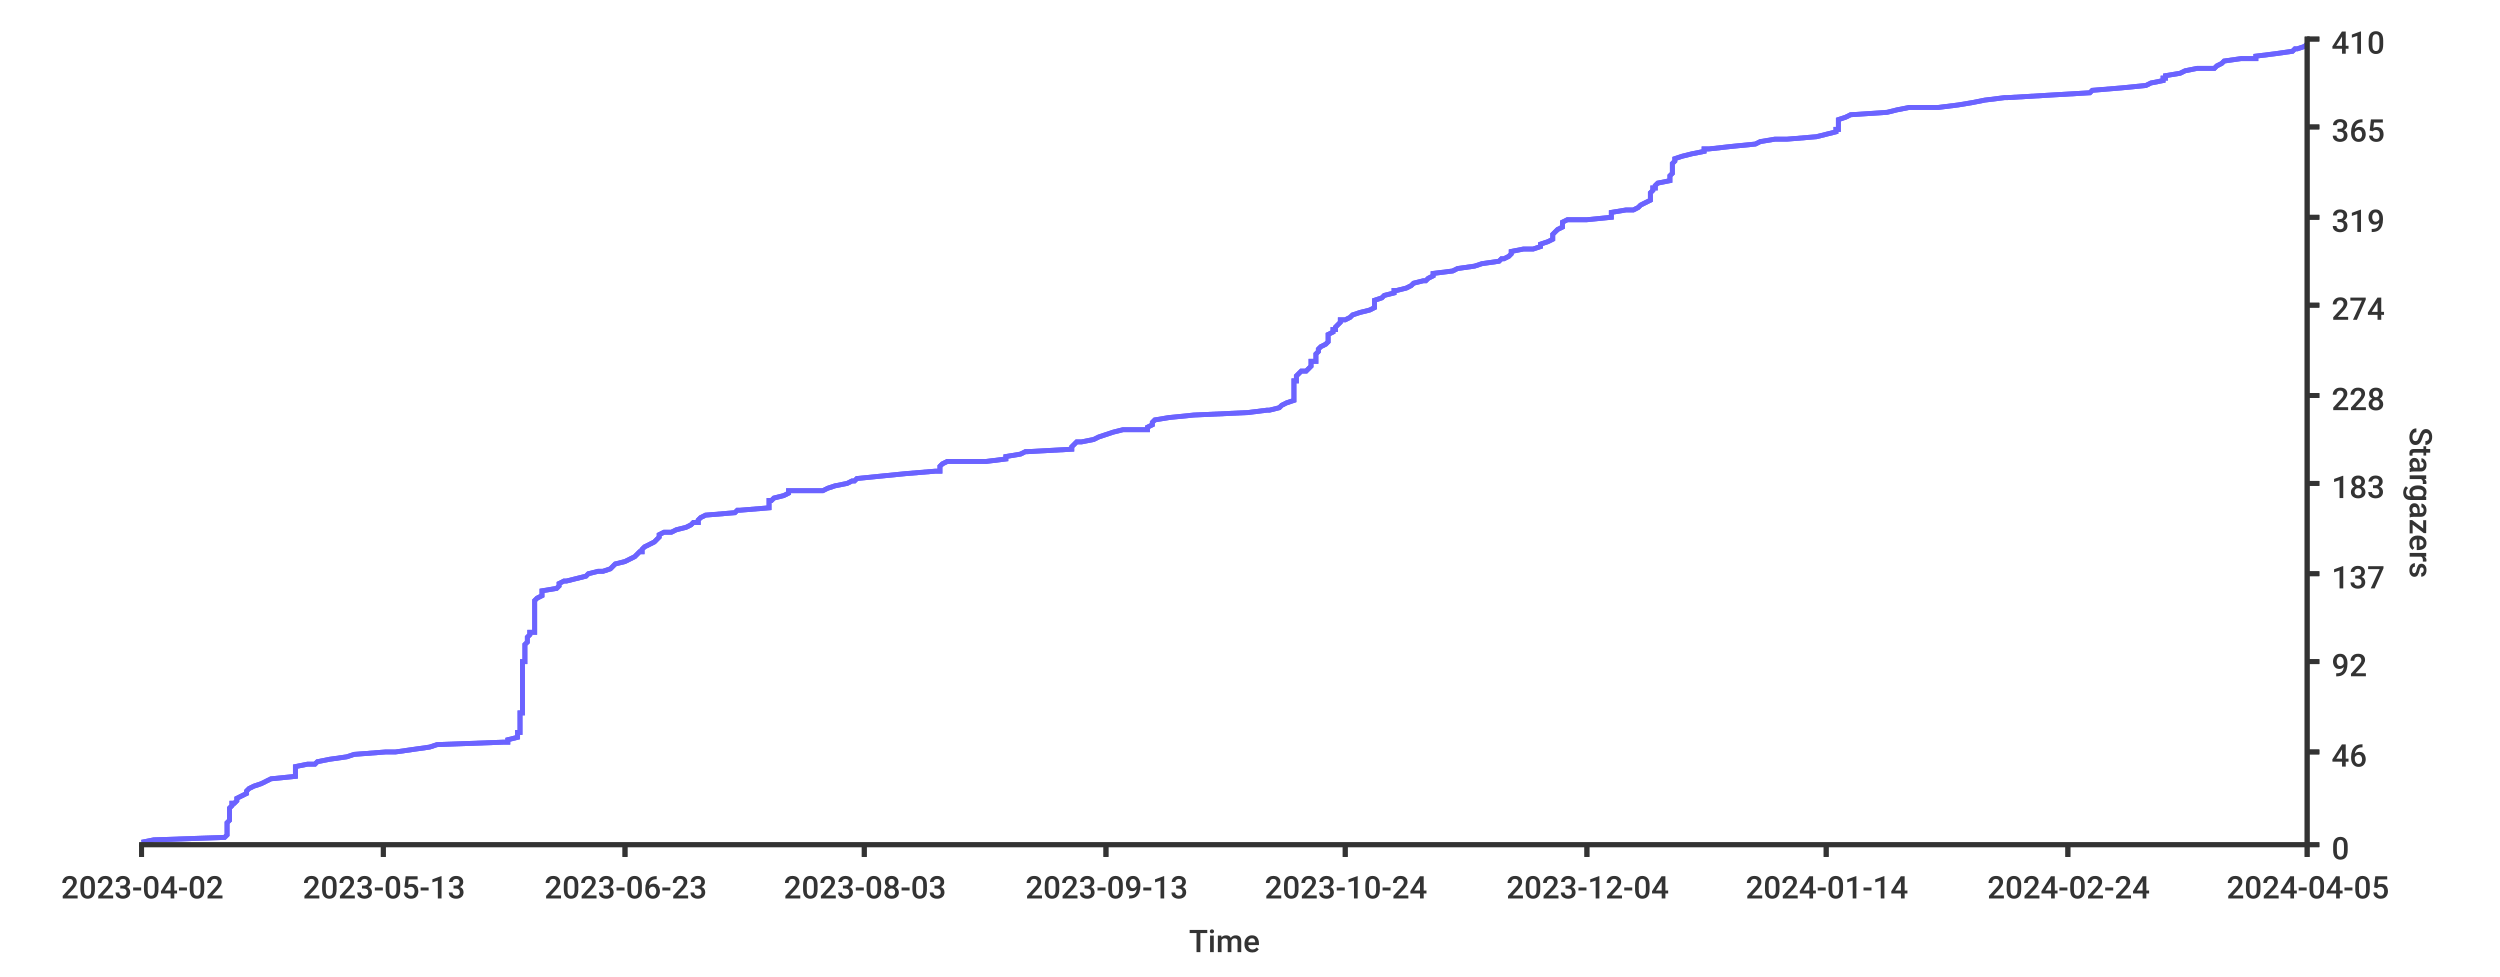
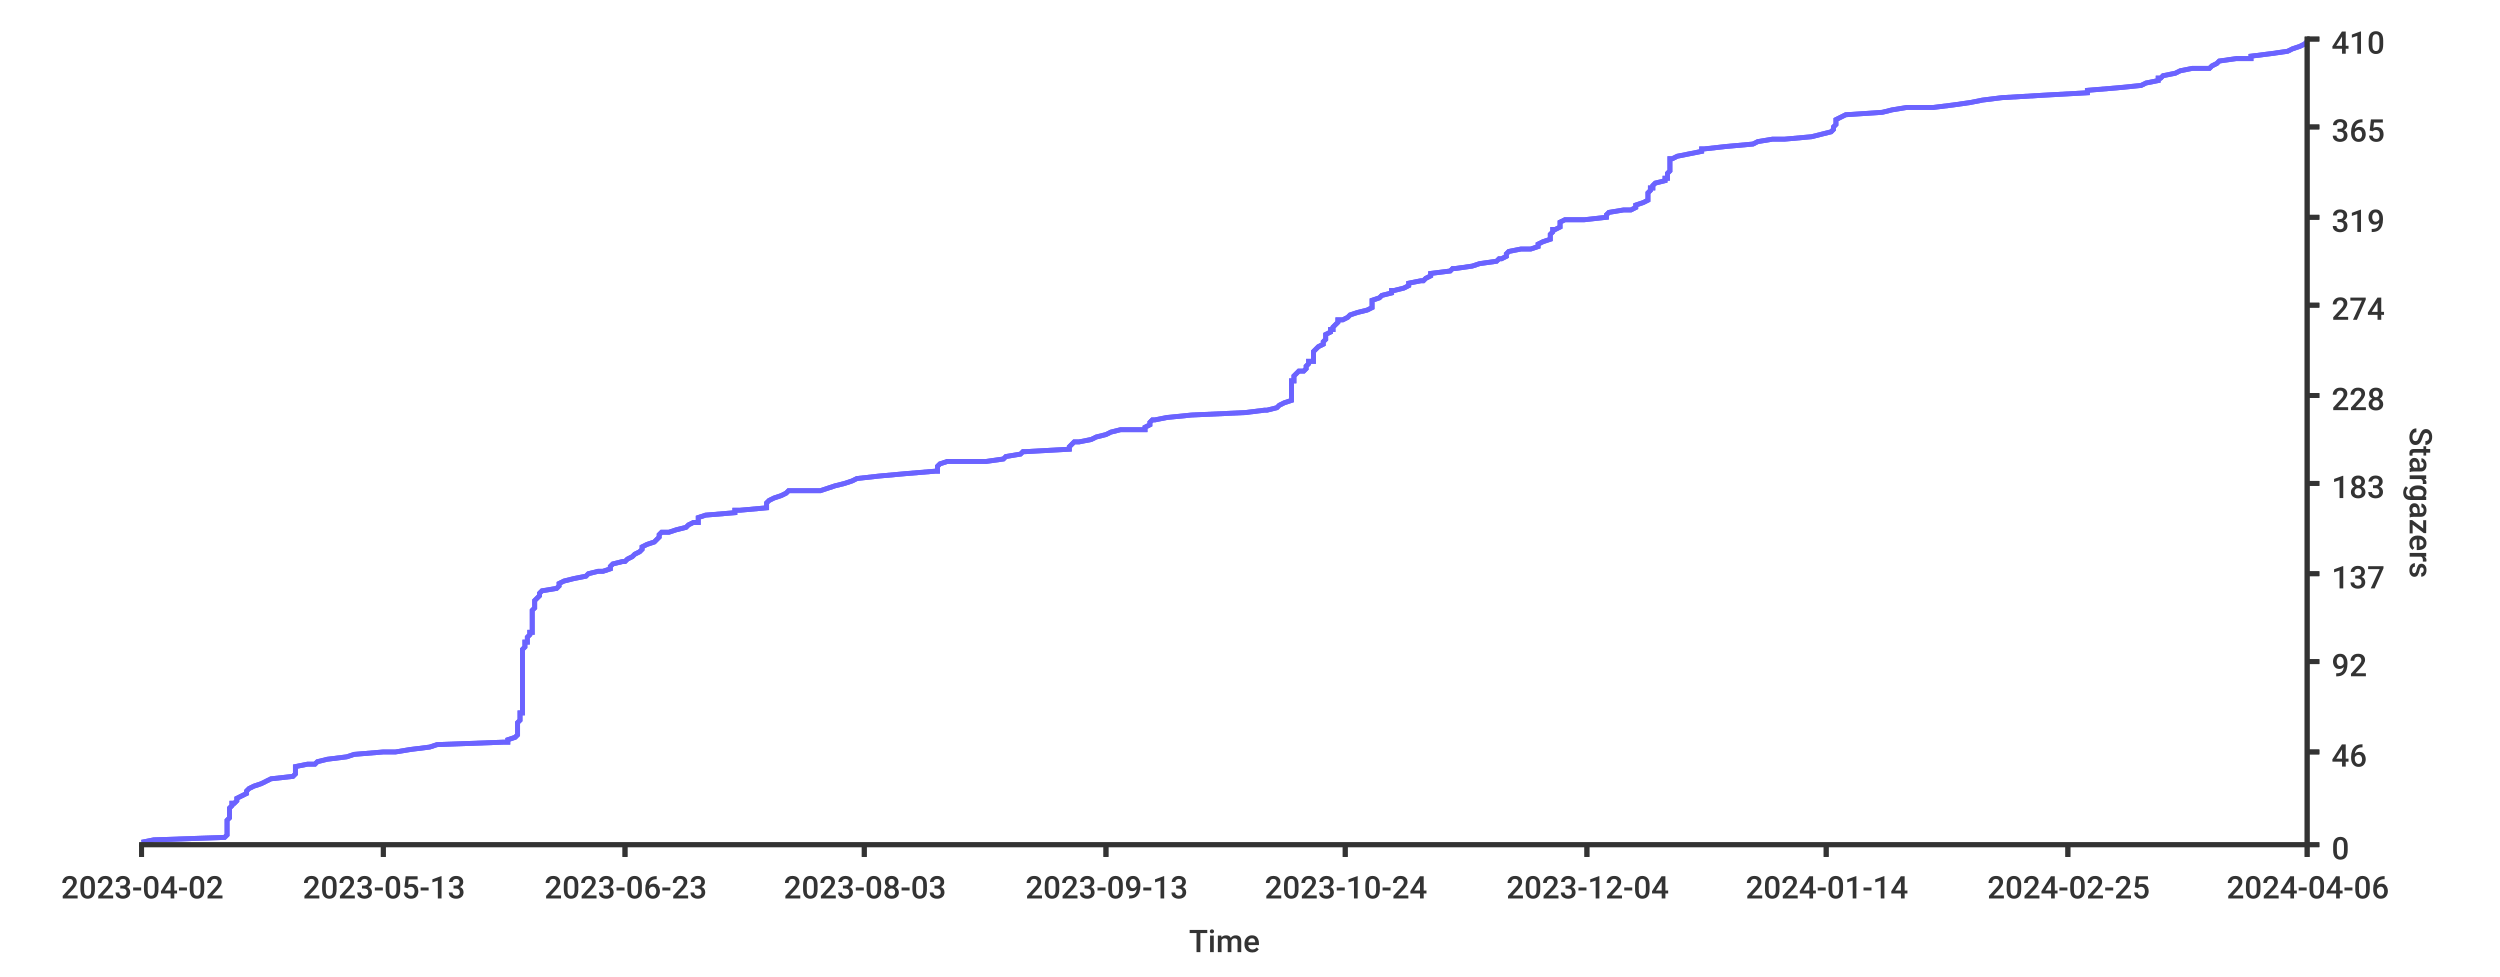
<svg xmlns="http://www.w3.org/2000/svg" width="1024px" height="400px">
  <style type="text/css">
path { fill: none; stroke: rgb(51,51,51); }
path.series { stroke: #6b63ff; }
rect.background { fill: rgb(255,255,255); stroke: none; }

text {
	stroke-width: 0;
	stroke: none;
	fill: rgba(51,51,51,1.0);
	font-size: 12.8px;
	font-family: 'Roboto Medium', sans-serif;
}
</style>
+   <rect y="0" width="1024px" height="400px" class="background" rx="8" x="0" />
  <rect rx="8" x="0" y="0" width="1024px" height="400px" class="background" />
-   <rect x="0" y="0" width="1024px" height="400px" class="background" rx="8" />
-   <path stroke-width="2" class="series" d="M 58 345 L 63 344 L 92 343 L 93 342 L 93 341 L 93 341 L 93 340 L 93 339 L 93 338 L 93 337 L 93 337 L 94 336 L 94 335 L 94 334 L 94 333 L 94 333 L 94 332 L 94 331 L 95 330 L 95 329 L 96 329 L 97 328 L 97 327 L 99 326 L 101 325 L 101 325 L 101 324 L 102 323 L 104 322 L 107 321 L 107 321 L 109 320 L 111 319 L 121 318 L 121 317 L 121 317 L 121 316 L 121 315 L 121 314 L 126 313 L 129 313 L 130 312 L 135 311 L 142 310 L 145 309 L 158 308 L 162 308 L 169 307 L 176 306 L 179 305 L 206 304 L 208 304 L 208 303 L 212 302 L 212 301 L 212 300 L 213 300 L 213 299 L 213 298 L 213 297 L 213 296 L 213 296 L 213 295 L 213 294 L 213 293 L 213 292 L 214 292 L 214 291 L 214 290 L 214 289 L 214 288 L 214 288 L 214 287 L 214 286 L 214 285 L 214 284 L 214 284 L 214 283 L 214 282 L 214 281 L 214 280 L 214 280 L 214 279 L 214 278 L 214 277 L 214 276 L 214 275 L 214 275 L 214 274 L 214 273 L 214 272 L 214 271 L 215 271 L 215 270 L 215 269 L 215 268 L 215 267 L 215 267 L 215 266 L 215 265 L 215 264 L 216 263 L 216 263 L 216 262 L 216 261 L 217 260 L 217 259 L 219 259 L 219 258 L 219 257 L 219 256 L 219 255 L 219 255 L 219 254 L 219 253 L 219 252 L 219 251 L 219 251 L 219 250 L 219 249 L 219 248 L 219 247 L 219 247 L 219 246 L 220 245 L 222 244 L 222 243 L 222 242 L 222 242 L 228 241 L 229 240 L 229 239 L 231 238 L 232 238 L 236 237 L 240 236 L 241 235 L 245 234 L 247 234 L 250 233 L 251 232 L 252 231 L 256 230 L 256 230 L 258 229 L 260 228 L 261 227 L 262 226 L 263 226 L 263 225 L 264 224 L 266 223 L 268 222 L 268 222 L 269 221 L 270 220 L 270 219 L 272 218 L 275 218 L 277 217 L 281 216 L 283 215 L 284 214 L 286 214 L 286 213 L 287 212 L 289 211 L 301 210 L 302 209 L 303 209 L 315 208 L 315 207 L 315 206 L 315 205 L 316 205 L 317 204 L 321 203 L 323 202 L 323 201 L 337 201 L 339 200 L 342 199 L 347 198 L 349 197 L 350 197 L 351 196 L 361 195 L 371 194 L 383 193 L 385 193 L 385 192 L 385 191 L 386 190 L 388 189 L 404 189 L 412 188 L 412 187 L 418 186 L 420 185 L 421 185 L 439 184 L 439 183 L 440 182 L 441 181 L 443 181 L 448 180 L 450 179 L 453 178 L 456 177 L 460 176 L 470 176 L 470 175 L 472 174 L 472 173 L 473 172 L 473 172 L 479 171 L 489 170 L 511 169 L 519 168 L 520 168 L 524 167 L 525 166 L 527 165 L 530 164 L 530 164 L 530 163 L 530 162 L 530 161 L 530 160 L 530 160 L 530 159 L 530 158 L 530 157 L 530 156 L 531 156 L 531 155 L 531 154 L 532 153 L 533 152 L 535 152 L 536 151 L 537 150 L 537 149 L 537 148 L 539 148 L 539 147 L 539 146 L 539 145 L 540 144 L 540 143 L 540 143 L 541 142 L 543 141 L 544 140 L 544 139 L 544 139 L 544 138 L 544 137 L 546 136 L 546 135 L 547 135 L 547 134 L 548 133 L 549 132 L 549 131 L 551 131 L 553 130 L 554 129 L 557 128 L 561 127 L 561 127 L 563 126 L 563 125 L 563 124 L 563 123 L 563 123 L 566 122 L 567 121 L 571 120 L 571 119 L 572 119 L 576 118 L 578 117 L 579 116 L 583 115 L 584 115 L 585 114 L 587 113 L 587 112 L 595 111 L 597 110 L 597 110 L 604 109 L 607 108 L 614 107 L 615 106 L 616 106 L 618 105 L 619 104 L 619 103 L 624 102 L 628 102 L 631 101 L 631 100 L 634 99 L 636 98 L 636 98 L 636 97 L 636 96 L 637 95 L 638 94 L 638 94 L 640 93 L 640 92 L 640 91 L 642 90 L 650 90 L 660 89 L 660 88 L 660 87 L 666 86 L 669 86 L 671 85 L 672 84 L 674 83 L 676 82 L 676 82 L 676 81 L 676 80 L 676 79 L 677 78 L 677 77 L 678 77 L 678 76 L 679 75 L 684 74 L 684 73 L 684 73 L 684 72 L 685 71 L 685 70 L 685 69 L 685 69 L 685 68 L 685 67 L 686 66 L 686 65 L 686 65 L 689 64 L 693 63 L 698 62 L 698 61 L 700 61 L 709 60 L 719 59 L 721 58 L 727 57 L 732 57 L 744 56 L 748 55 L 752 54 L 752 53 L 753 53 L 753 52 L 753 51 L 753 50 L 753 49 L 753 49 L 756 48 L 758 47 L 773 46 L 777 45 L 782 44 L 794 44 L 802 43 L 808 42 L 813 41 L 821 40 L 822 40 L 839 39 L 856 38 L 857 37 L 869 36 L 869 36 L 879 35 L 881 34 L 886 33 L 886 32 L 887 32 L 887 31 L 893 30 L 895 29 L 900 28 L 907 28 L 908 27 L 910 26 L 911 25 L 918 24 L 924 24 L 924 23 L 932 22 L 939 21 L 940 20 L 941 20 L 944 19 L 945 18" />
-   <path d="M 58 345 L 63 344 L 92 343 L 93 342 L 93 341 L 93 341 L 93 340 L 93 339 L 93 338 L 93 337 L 93 337 L 94 336 L 94 335 L 94 334 L 94 333 L 94 333 L 94 332 L 94 331 L 95 330 L 95 329 L 96 329 L 97 328 L 97 327 L 99 326 L 101 325 L 101 325 L 101 324 L 102 323 L 104 322 L 107 321 L 107 321 L 109 320 L 111 319 L 121 318 L 121 317 L 121 317 L 121 316 L 121 315 L 121 314 L 126 313 L 129 313 L 130 312 L 135 311 L 142 310 L 145 309 L 158 308 L 162 308 L 169 307 L 176 306 L 179 305 L 206 304 L 208 304 L 208 303 L 212 302 L 212 301 L 212 300 L 213 300 L 213 299 L 213 298 L 213 297 L 213 296 L 213 296 L 213 295 L 213 294 L 213 293 L 213 292 L 214 292 L 214 291 L 214 290 L 214 289 L 214 288 L 214 288 L 214 287 L 214 286 L 214 285 L 214 284 L 214 284 L 214 283 L 214 282 L 214 281 L 214 280 L 214 280 L 214 279 L 214 278 L 214 277 L 214 276 L 214 275 L 214 275 L 214 274 L 214 273 L 214 272 L 214 271 L 215 271 L 215 270 L 215 269 L 215 268 L 215 267 L 215 267 L 215 266 L 215 265 L 215 264 L 216 263 L 216 263 L 216 262 L 216 261 L 217 260 L 217 259 L 219 259 L 219 258 L 219 257 L 219 256 L 219 255 L 219 255 L 219 254 L 219 253 L 219 252 L 219 251 L 219 251 L 219 250 L 219 249 L 219 248 L 219 247 L 219 247 L 219 246 L 220 245 L 222 244 L 222 243 L 222 242 L 222 242 L 228 241 L 229 240 L 229 239 L 231 238 L 232 238 L 236 237 L 240 236 L 241 235 L 245 234 L 247 234 L 250 233 L 251 232 L 252 231 L 256 230 L 256 230 L 258 229 L 260 228 L 261 227 L 262 226 L 263 226 L 263 225 L 264 224 L 266 223 L 268 222 L 268 222 L 269 221 L 270 220 L 270 219 L 272 218 L 275 218 L 277 217 L 281 216 L 283 215 L 284 214 L 286 214 L 286 213 L 287 212 L 289 211 L 301 210 L 302 209 L 303 209 L 315 208 L 315 207 L 315 206 L 315 205 L 316 205 L 317 204 L 321 203 L 323 202 L 323 201 L 337 201 L 339 200 L 342 199 L 347 198 L 349 197 L 350 197 L 351 196 L 361 195 L 371 194 L 383 193 L 385 193 L 385 192 L 385 191 L 386 190 L 388 189 L 404 189 L 412 188 L 412 187 L 418 186 L 420 185 L 421 185 L 439 184 L 439 183 L 440 182 L 441 181 L 443 181 L 448 180 L 450 179 L 453 178 L 456 177 L 460 176 L 470 176 L 470 175 L 472 174 L 472 173 L 473 172 L 473 172 L 479 171 L 489 170 L 511 169 L 519 168 L 520 168 L 524 167 L 525 166 L 527 165 L 530 164 L 530 164 L 530 163 L 530 162 L 530 161 L 530 160 L 530 160 L 530 159 L 530 158 L 530 157 L 530 156 L 531 156 L 531 155 L 531 154 L 532 153 L 533 152 L 535 152 L 536 151 L 537 150 L 537 149 L 537 148 L 539 148 L 539 147 L 539 146 L 539 145 L 540 144 L 540 143 L 540 143 L 541 142 L 543 141 L 544 140 L 544 139 L 544 139 L 544 138 L 544 137 L 546 136 L 546 135 L 547 135 L 547 134 L 548 133 L 549 132 L 549 131 L 551 131 L 553 130 L 554 129 L 557 128 L 561 127 L 561 127 L 563 126 L 563 125 L 563 124 L 563 123 L 563 123 L 566 122 L 567 121 L 571 120 L 571 119 L 572 119 L 576 118 L 578 117 L 579 116 L 583 115 L 584 115 L 585 114 L 587 113 L 587 112 L 595 111 L 597 110 L 597 110 L 604 109 L 607 108 L 614 107 L 615 106 L 616 106 L 618 105 L 619 104 L 619 103 L 624 102 L 628 102 L 631 101 L 631 100 L 634 99 L 636 98 L 636 98 L 636 97 L 636 96 L 637 95 L 638 94 L 638 94 L 640 93 L 640 92 L 640 91 L 642 90 L 650 90 L 660 89 L 660 88 L 660 87 L 666 86 L 669 86 L 671 85 L 672 84 L 674 83 L 676 82 L 676 82 L 676 81 L 676 80 L 676 79 L 677 78 L 677 77 L 678 77 L 678 76 L 679 75 L 684 74 L 684 73 L 684 73 L 684 72 L 685 71 L 685 70 L 685 69 L 685 69 L 685 68 L 685 67 L 686 66 L 686 65 L 686 65 L 689 64 L 693 63 L 698 62 L 698 61 L 700 61 L 709 60 L 719 59 L 721 58 L 727 57 L 732 57 L 744 56 L 748 55 L 752 54 L 752 53 L 753 53 L 753 52 L 753 51 L 753 50 L 753 49 L 753 49 L 756 48 L 758 47 L 773 46 L 777 45 L 782 44 L 794 44 L 802 43 L 808 42 L 813 41 L 821 40 L 822 40 L 839 39 L 856 38 L 857 37 L 869 36 L 869 36 L 879 35 L 881 34 L 886 33 L 886 32 L 887 32 L 887 31 L 893 30 L 895 29 L 900 28 L 907 28 L 908 27 L 910 26 L 911 25 L 918 24 L 924 24 L 924 23 L 932 22 L 939 21 L 940 20 L 941 20 L 944 19 L 945 18" stroke-width="2" class="series" />
+   <path class="series" d="M 58 345 L 63 344 L 92 343 L 93 342 L 93 341 L 93 341 L 93 340 L 93 339 L 93 338 L 93 337 L 93 337 L 93 336 L 94 335 L 94 334 L 94 333 L 94 333 L 94 332 L 94 331 L 95 330 L 95 329 L 96 329 L 97 328 L 97 327 L 99 326 L 101 325 L 101 325 L 101 324 L 102 323 L 104 322 L 107 321 L 107 321 L 109 320 L 111 319 L 120 318 L 121 317 L 121 317 L 121 316 L 121 315 L 121 314 L 126 313 L 129 313 L 130 312 L 134 311 L 142 310 L 145 309 L 157 308 L 162 308 L 168 307 L 176 306 L 179 305 L 206 304 L 208 304 L 208 303 L 211 302 L 212 301 L 212 300 L 212 300 L 212 299 L 212 298 L 212 297 L 212 296 L 212 296 L 213 295 L 213 294 L 213 293 L 213 292 L 214 292 L 214 291 L 214 290 L 214 289 L 214 288 L 214 288 L 214 287 L 214 286 L 214 285 L 214 284 L 214 284 L 214 283 L 214 282 L 214 281 L 214 280 L 214 280 L 214 279 L 214 278 L 214 277 L 214 276 L 214 275 L 214 275 L 214 274 L 214 273 L 214 272 L 214 271 L 214 271 L 214 270 L 214 269 L 214 268 L 214 267 L 214 267 L 214 266 L 215 265 L 215 264 L 215 263 L 216 263 L 216 262 L 216 261 L 217 260 L 217 259 L 218 259 L 218 258 L 218 257 L 218 256 L 218 255 L 218 255 L 218 254 L 218 253 L 218 252 L 218 251 L 218 251 L 218 250 L 219 249 L 219 248 L 219 247 L 219 247 L 219 246 L 220 245 L 221 244 L 221 243 L 222 242 L 222 242 L 228 241 L 229 240 L 229 239 L 231 238 L 231 238 L 235 237 L 240 236 L 241 235 L 245 234 L 247 234 L 250 233 L 250 232 L 251 231 L 255 230 L 256 230 L 257 229 L 259 228 L 260 227 L 262 226 L 262 226 L 263 225 L 263 224 L 265 223 L 268 222 L 268 222 L 269 221 L 270 220 L 270 219 L 271 218 L 274 218 L 277 217 L 281 216 L 282 215 L 284 214 L 286 214 L 286 213 L 286 212 L 289 211 L 301 210 L 301 209 L 303 209 L 314 208 L 314 207 L 314 206 L 315 205 L 315 205 L 317 204 L 320 203 L 322 202 L 323 201 L 336 201 L 339 200 L 342 199 L 346 198 L 349 197 L 349 197 L 351 196 L 360 195 L 371 194 L 383 193 L 384 193 L 384 192 L 384 191 L 385 190 L 388 189 L 404 189 L 411 188 L 412 187 L 418 186 L 419 185 L 420 185 L 438 184 L 438 183 L 439 182 L 440 181 L 442 181 L 447 180 L 449 179 L 453 178 L 455 177 L 459 176 L 469 176 L 469 175 L 471 174 L 471 173 L 472 172 L 473 172 L 478 171 L 488 170 L 510 169 L 518 168 L 519 168 L 523 167 L 524 166 L 526 165 L 529 164 L 529 164 L 529 163 L 529 162 L 529 161 L 529 160 L 529 160 L 529 159 L 529 158 L 529 157 L 529 156 L 530 156 L 530 155 L 530 154 L 531 153 L 532 152 L 534 152 L 535 151 L 535 150 L 536 149 L 536 148 L 538 148 L 538 147 L 538 146 L 538 145 L 538 144 L 539 143 L 539 143 L 540 142 L 542 141 L 542 140 L 543 139 L 543 139 L 543 138 L 543 137 L 545 136 L 545 135 L 546 135 L 546 134 L 547 133 L 548 132 L 548 131 L 550 131 L 552 130 L 553 129 L 556 128 L 560 127 L 560 127 L 562 126 L 562 125 L 562 124 L 562 123 L 562 123 L 565 122 L 566 121 L 570 120 L 570 119 L 571 119 L 575 118 L 577 117 L 577 116 L 582 115 L 583 115 L 584 114 L 586 113 L 586 112 L 594 111 L 595 110 L 596 110 L 603 109 L 606 108 L 613 107 L 614 106 L 615 106 L 617 105 L 617 104 L 618 103 L 623 102 L 627 102 L 630 101 L 630 100 L 632 99 L 635 98 L 635 98 L 635 97 L 635 96 L 636 95 L 636 94 L 637 94 L 639 93 L 639 92 L 639 91 L 641 90 L 649 90 L 658 89 L 658 88 L 659 87 L 665 86 L 668 86 L 670 85 L 670 84 L 673 83 L 675 82 L 675 82 L 675 81 L 675 80 L 675 79 L 676 78 L 676 77 L 677 77 L 677 76 L 678 75 L 682 74 L 682 73 L 683 73 L 683 72 L 683 71 L 684 70 L 684 69 L 684 69 L 684 68 L 684 67 L 684 66 L 684 65 L 685 65 L 687 64 L 692 63 L 697 62 L 697 61 L 698 61 L 707 60 L 718 59 L 720 58 L 726 57 L 731 57 L 742 56 L 746 55 L 750 54 L 751 53 L 751 53 L 751 52 L 752 51 L 752 50 L 752 49 L 752 49 L 754 48 L 756 47 L 771 46 L 775 45 L 781 44 L 792 44 L 800 43 L 807 42 L 812 41 L 820 40 L 820 40 L 837 39 L 855 38 L 855 37 L 867 36 L 867 36 L 877 35 L 879 34 L 884 33 L 884 32 L 885 32 L 886 31 L 891 30 L 893 29 L 898 28 L 905 28 L 906 27 L 908 26 L 909 25 L 916 24 L 922 24 L 922 23 L 930 22 L 937 21 L 939 20 L 939 20 L 942 19 L 944 18 L 945 17" stroke-width="2" />
+   <path stroke-width="2" class="series" d="M 58 345 L 63 344 L 92 343 L 93 342 L 93 341 L 93 341 L 93 340 L 93 339 L 93 338 L 93 337 L 93 337 L 93 336 L 94 335 L 94 334 L 94 333 L 94 333 L 94 332 L 94 331 L 95 330 L 95 329 L 96 329 L 97 328 L 97 327 L 99 326 L 101 325 L 101 325 L 101 324 L 102 323 L 104 322 L 107 321 L 107 321 L 109 320 L 111 319 L 120 318 L 121 317 L 121 317 L 121 316 L 121 315 L 121 314 L 126 313 L 129 313 L 130 312 L 134 311 L 142 310 L 145 309 L 157 308 L 162 308 L 168 307 L 176 306 L 179 305 L 206 304 L 208 304 L 208 303 L 211 302 L 212 301 L 212 300 L 212 300 L 212 299 L 212 298 L 212 297 L 212 296 L 212 296 L 213 295 L 213 294 L 213 293 L 213 292 L 214 292 L 214 291 L 214 290 L 214 289 L 214 288 L 214 288 L 214 287 L 214 286 L 214 285 L 214 284 L 214 284 L 214 283 L 214 282 L 214 281 L 214 280 L 214 280 L 214 279 L 214 278 L 214 277 L 214 276 L 214 275 L 214 275 L 214 274 L 214 273 L 214 272 L 214 271 L 214 271 L 214 270 L 214 269 L 214 268 L 214 267 L 214 267 L 214 266 L 215 265 L 215 264 L 215 263 L 216 263 L 216 262 L 216 261 L 217 260 L 217 259 L 218 259 L 218 258 L 218 257 L 218 256 L 218 255 L 218 255 L 218 254 L 218 253 L 218 252 L 218 251 L 218 251 L 218 250 L 219 249 L 219 248 L 219 247 L 219 247 L 219 246 L 220 245 L 221 244 L 221 243 L 222 242 L 222 242 L 228 241 L 229 240 L 229 239 L 231 238 L 231 238 L 235 237 L 240 236 L 241 235 L 245 234 L 247 234 L 250 233 L 250 232 L 251 231 L 255 230 L 256 230 L 257 229 L 259 228 L 260 227 L 262 226 L 262 226 L 263 225 L 263 224 L 265 223 L 268 222 L 268 222 L 269 221 L 270 220 L 270 219 L 271 218 L 274 218 L 277 217 L 281 216 L 282 215 L 284 214 L 286 214 L 286 213 L 286 212 L 289 211 L 301 210 L 301 209 L 303 209 L 314 208 L 314 207 L 314 206 L 315 205 L 315 205 L 317 204 L 320 203 L 322 202 L 323 201 L 336 201 L 339 200 L 342 199 L 346 198 L 349 197 L 349 197 L 351 196 L 360 195 L 371 194 L 383 193 L 384 193 L 384 192 L 384 191 L 385 190 L 388 189 L 404 189 L 411 188 L 412 187 L 418 186 L 419 185 L 420 185 L 438 184 L 438 183 L 439 182 L 440 181 L 442 181 L 447 180 L 449 179 L 453 178 L 455 177 L 459 176 L 469 176 L 469 175 L 471 174 L 471 173 L 472 172 L 473 172 L 478 171 L 488 170 L 510 169 L 518 168 L 519 168 L 523 167 L 524 166 L 526 165 L 529 164 L 529 164 L 529 163 L 529 162 L 529 161 L 529 160 L 529 160 L 529 159 L 529 158 L 529 157 L 529 156 L 530 156 L 530 155 L 530 154 L 531 153 L 532 152 L 534 152 L 535 151 L 535 150 L 536 149 L 536 148 L 538 148 L 538 147 L 538 146 L 538 145 L 538 144 L 539 143 L 539 143 L 540 142 L 542 141 L 542 140 L 543 139 L 543 139 L 543 138 L 543 137 L 545 136 L 545 135 L 546 135 L 546 134 L 547 133 L 548 132 L 548 131 L 550 131 L 552 130 L 553 129 L 556 128 L 560 127 L 560 127 L 562 126 L 562 125 L 562 124 L 562 123 L 562 123 L 565 122 L 566 121 L 570 120 L 570 119 L 571 119 L 575 118 L 577 117 L 577 116 L 582 115 L 583 115 L 584 114 L 586 113 L 586 112 L 594 111 L 595 110 L 596 110 L 603 109 L 606 108 L 613 107 L 614 106 L 615 106 L 617 105 L 617 104 L 618 103 L 623 102 L 627 102 L 630 101 L 630 100 L 632 99 L 635 98 L 635 98 L 635 97 L 635 96 L 636 95 L 636 94 L 637 94 L 639 93 L 639 92 L 639 91 L 641 90 L 649 90 L 658 89 L 658 88 L 659 87 L 665 86 L 668 86 L 670 85 L 670 84 L 673 83 L 675 82 L 675 82 L 675 81 L 675 80 L 675 79 L 676 78 L 676 77 L 677 77 L 677 76 L 678 75 L 682 74 L 682 73 L 683 73 L 683 72 L 683 71 L 684 70 L 684 69 L 684 69 L 684 68 L 684 67 L 684 66 L 684 65 L 685 65 L 687 64 L 692 63 L 697 62 L 697 61 L 698 61 L 707 60 L 718 59 L 720 58 L 726 57 L 731 57 L 742 56 L 746 55 L 750 54 L 751 53 L 751 53 L 751 52 L 752 51 L 752 50 L 752 49 L 752 49 L 754 48 L 756 47 L 771 46 L 775 45 L 781 44 L 792 44 L 800 43 L 807 42 L 812 41 L 820 40 L 820 40 L 837 39 L 855 38 L 855 37 L 867 36 L 867 36 L 877 35 L 879 34 L 884 33 L 884 32 L 885 32 L 886 31 L 891 30 L 893 29 L 898 28 L 905 28 L 906 27 L 908 26 L 909 25 L 916 24 L 922 24 L 922 23 L 930 22 L 937 21 L 939 20 L 939 20 L 942 19 L 944 18 L 945 17" />
  <path stroke-width="2" d="M 945 346 L 945 15" />
  <path stroke-width="2" d="M 945 346 L 945 15" />
  <path stroke-width="2" d="M 945 346 L 950 346" />
  <path stroke-width="2" d="M 945 346 L 950 346" />
  <text x="955" y="352">0</text>
  <path stroke-width="2" d="M 945 308 L 950 308" />
  <path stroke-width="2" d="M 945 308 L 950 308" />
  <text x="955" y="314">46</text>
  <path stroke-width="2" d="M 945 271 L 950 271" />
  <path stroke-width="2" d="M 945 271 L 950 271" />
-   <text x="955" y="277">92</text>
+   <text y="277" x="955">92</text>
  <path stroke-width="2" d="M 945 235 L 950 235" />
  <path stroke-width="2" d="M 945 235 L 950 235" />
  <text x="955" y="241">137</text>
-   <path d="M 945 198 L 950 198" stroke-width="2" />
  <path stroke-width="2" d="M 945 198 L 950 198" />
-   <text x="955" y="204">183</text>
+   <path stroke-width="2" d="M 945 198 L 950 198" />
+   <text y="204" x="955">183</text>
  <path stroke-width="2" d="M 945 162 L 950 162" />
  <path stroke-width="2" d="M 945 162 L 950 162" />
  <text x="955" y="168">228</text>
  <path stroke-width="2" d="M 945 125 L 950 125" />
-   <path d="M 945 125 L 950 125" stroke-width="2" />
-   <text y="131" x="955">274</text>
+   <path stroke-width="2" d="M 945 125 L 950 125" />
+   <text x="955" y="131">274</text>
  <path stroke-width="2" d="M 945 89 L 950 89" />
  <path stroke-width="2" d="M 945 89 L 950 89" />
-   <text y="95" x="955">319</text>
+   <text x="955" y="95">319</text>
  <path stroke-width="2" d="M 945 52 L 950 52" />
  <path stroke-width="2" d="M 945 52 L 950 52" />
  <text x="955" y="58">365</text>
  <path stroke-width="2" d="M 945 16 L 950 16" />
  <path stroke-width="2" d="M 945 16 L 950 16" />
  <text x="955" y="22">410</text>
  <text x="987" y="175" transform="rotate(90.00,987,175)">Stargazers</text>
-   <path stroke-width="2" d="M 57 346 L 945 346" />
+   <path d="M 57 346 L 945 346" stroke-width="2" />
  <path stroke-width="2" d="M 57 346 L 945 346" />
  <path stroke-width="2" d="M 58 346 L 58 351" />
  <path stroke-width="2" d="M 58 346 L 58 351" />
  <text x="25" y="368">2023-04-02</text>
-   <path d="M 157 346 L 157 351" stroke-width="2" />
+   <path stroke-width="2" d="M 157 346 L 157 351" />
  <path stroke-width="2" d="M 157 346 L 157 351" />
  <text x="124" y="368">2023-05-13</text>
  <path stroke-width="2" d="M 256 346 L 256 351" />
  <path stroke-width="2" d="M 256 346 L 256 351" />
  <text x="223" y="368">2023-06-23</text>
  <path stroke-width="2" d="M 354 346 L 354 351" />
-   <path stroke-width="2" d="M 354 346 L 354 351" />
+   <path d="M 354 346 L 354 351" stroke-width="2" />
  <text x="321" y="368">2023-08-03</text>
  <path stroke-width="2" d="M 453 346 L 453 351" />
-   <path d="M 453 346 L 453 351" stroke-width="2" />
+   <path stroke-width="2" d="M 453 346 L 453 351" />
  <text x="420" y="368">2023-09-13</text>
  <path stroke-width="2" d="M 551 346 L 551 351" />
  <path stroke-width="2" d="M 551 346 L 551 351" />
  <text x="518" y="368">2023-10-24</text>
-   <path d="M 650 346 L 650 351" stroke-width="2" />
+   <path stroke-width="2" d="M 650 346 L 650 351" />
  <path stroke-width="2" d="M 650 346 L 650 351" />
  <text x="617" y="368">2023-12-04</text>
  <path stroke-width="2" d="M 748 346 L 748 351" />
  <path stroke-width="2" d="M 748 346 L 748 351" />
  <text x="715" y="368">2024-01-14</text>
-   <path d="M 847 346 L 847 351" stroke-width="2" />
  <path stroke-width="2" d="M 847 346 L 847 351" />
-   <text x="814" y="368">2024-02-24</text>
+   <path stroke-width="2" d="M 847 346 L 847 351" />
+   <text x="814" y="368">2024-02-25</text>
  <path stroke-width="2" d="M 945 346 L 945 351" />
-   <path d="M 945 346 L 945 351" stroke-width="2" />
-   <text y="368" x="912">2024-04-05</text>
+   <path stroke-width="2" d="M 945 346 L 945 351" />
+   <text x="912" y="368">2024-04-06</text>
  <text x="487" y="390">Time</text>
</svg>
